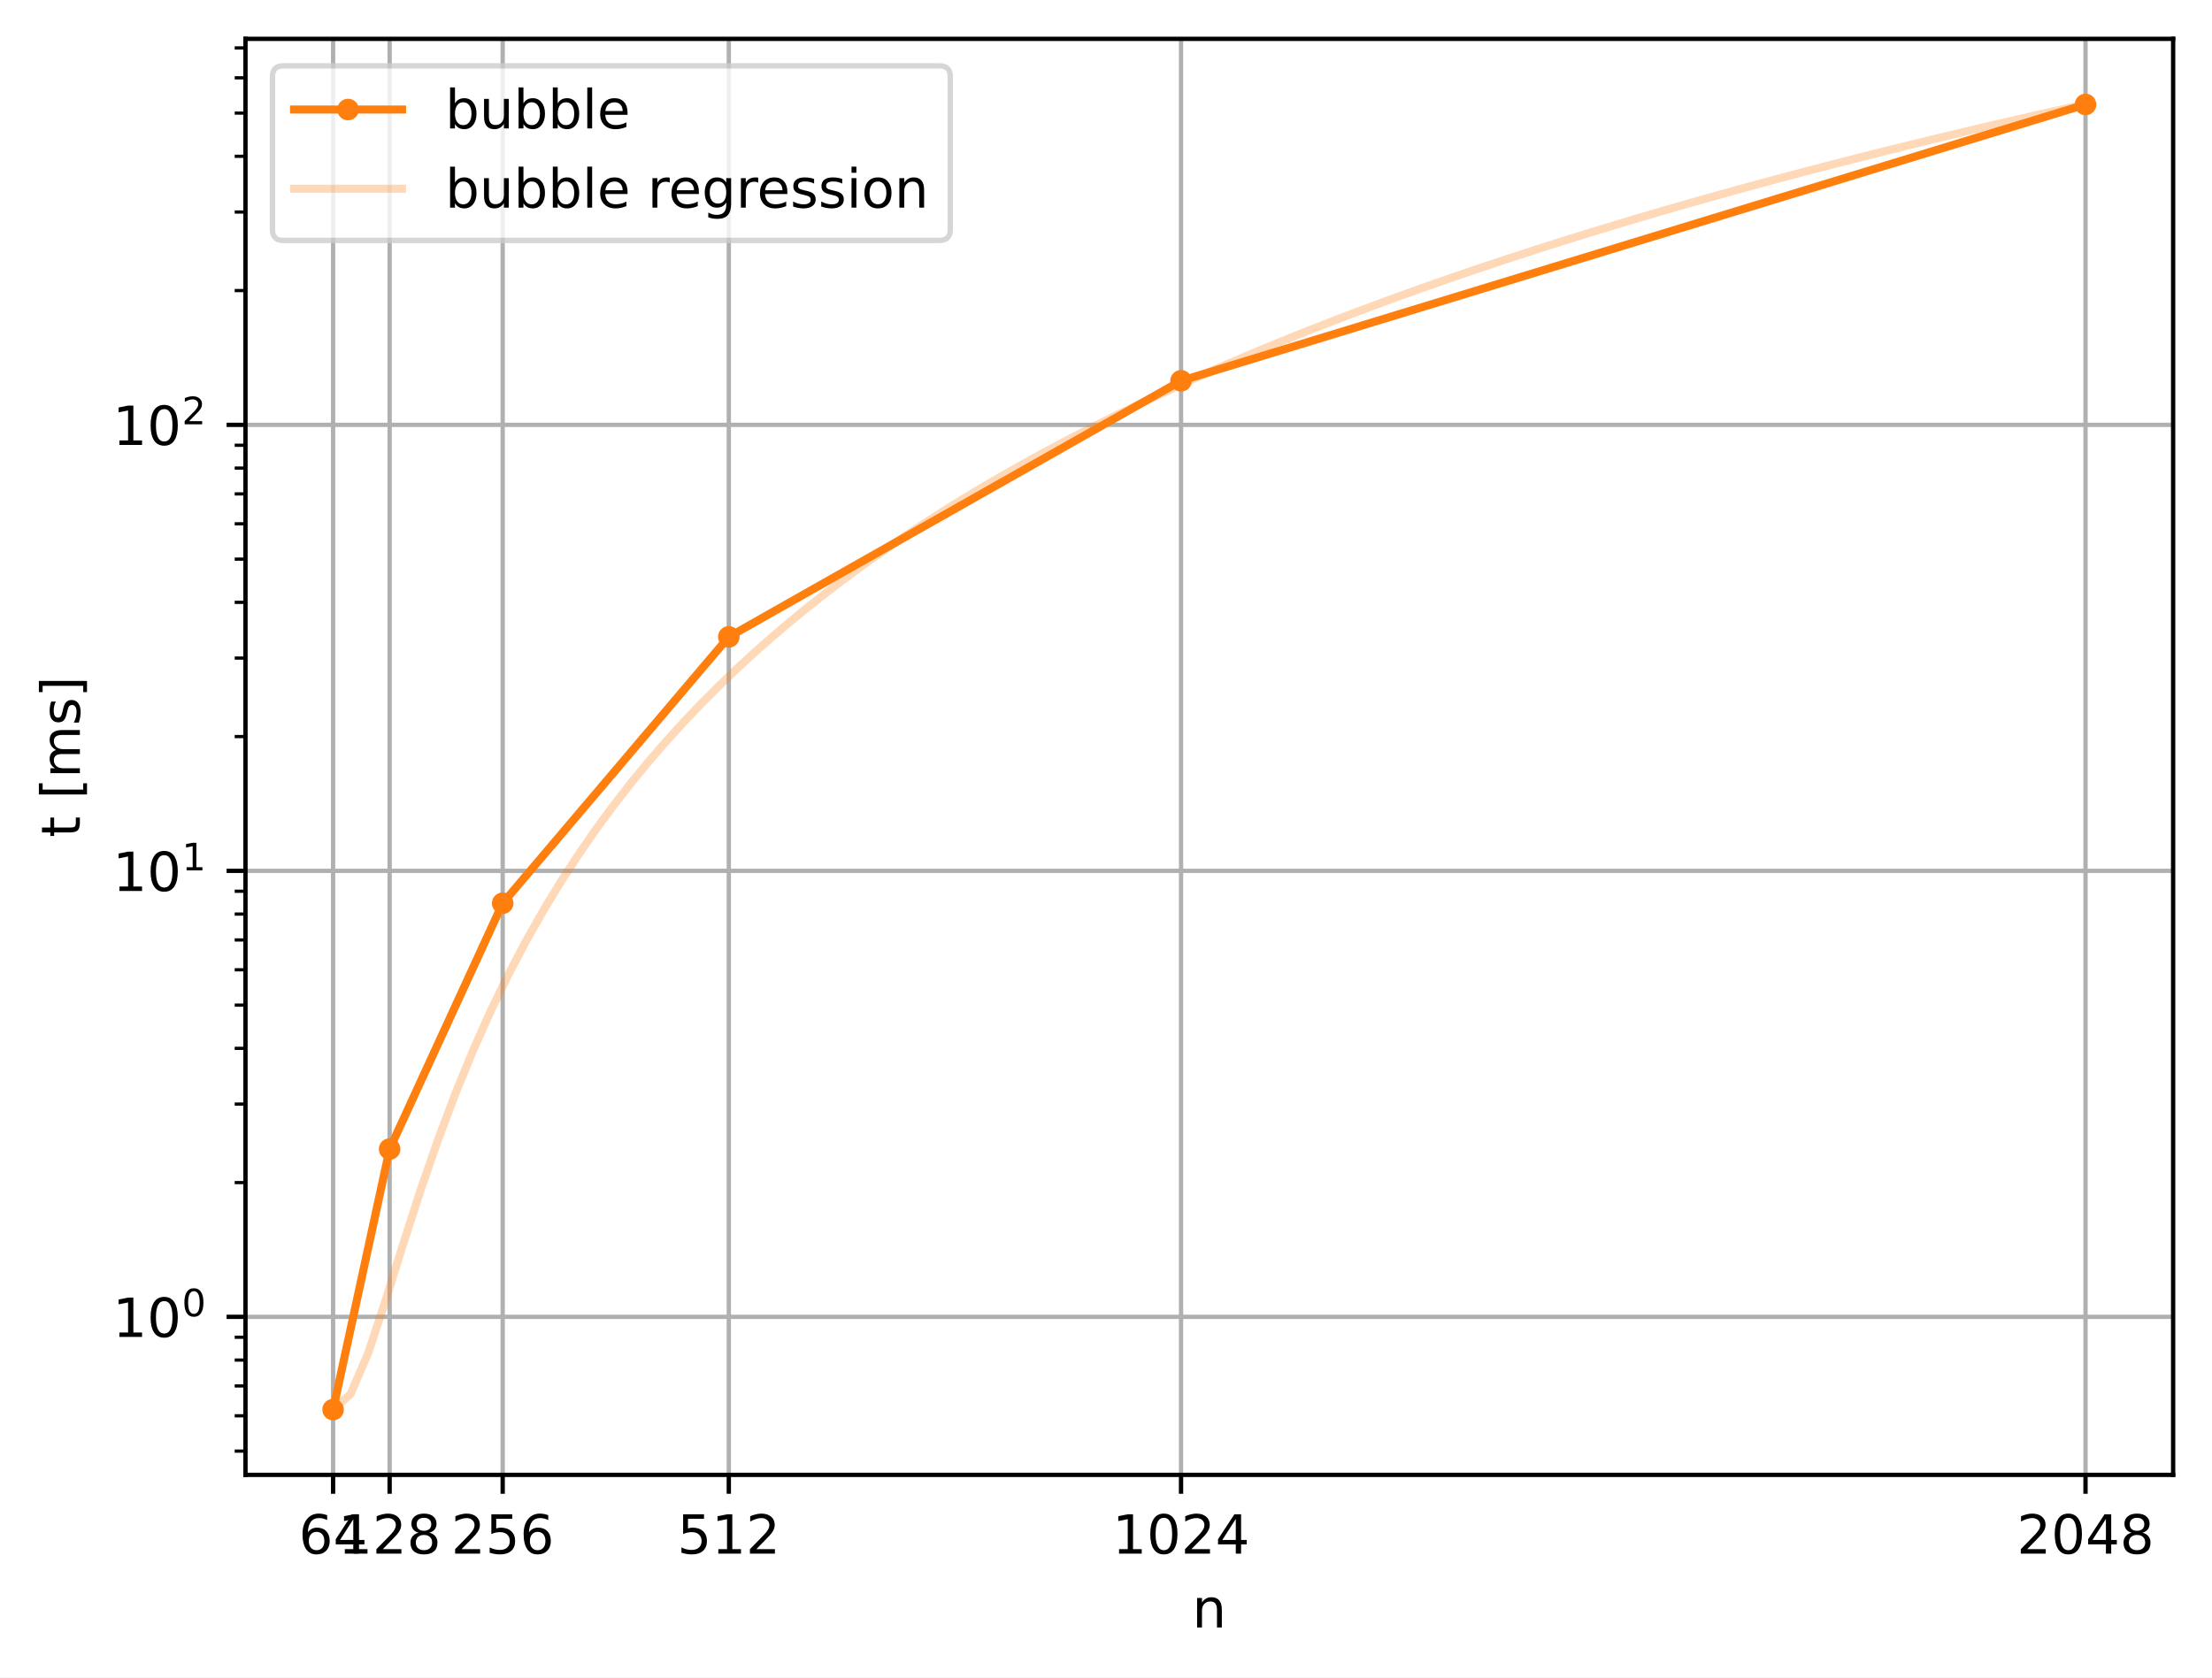
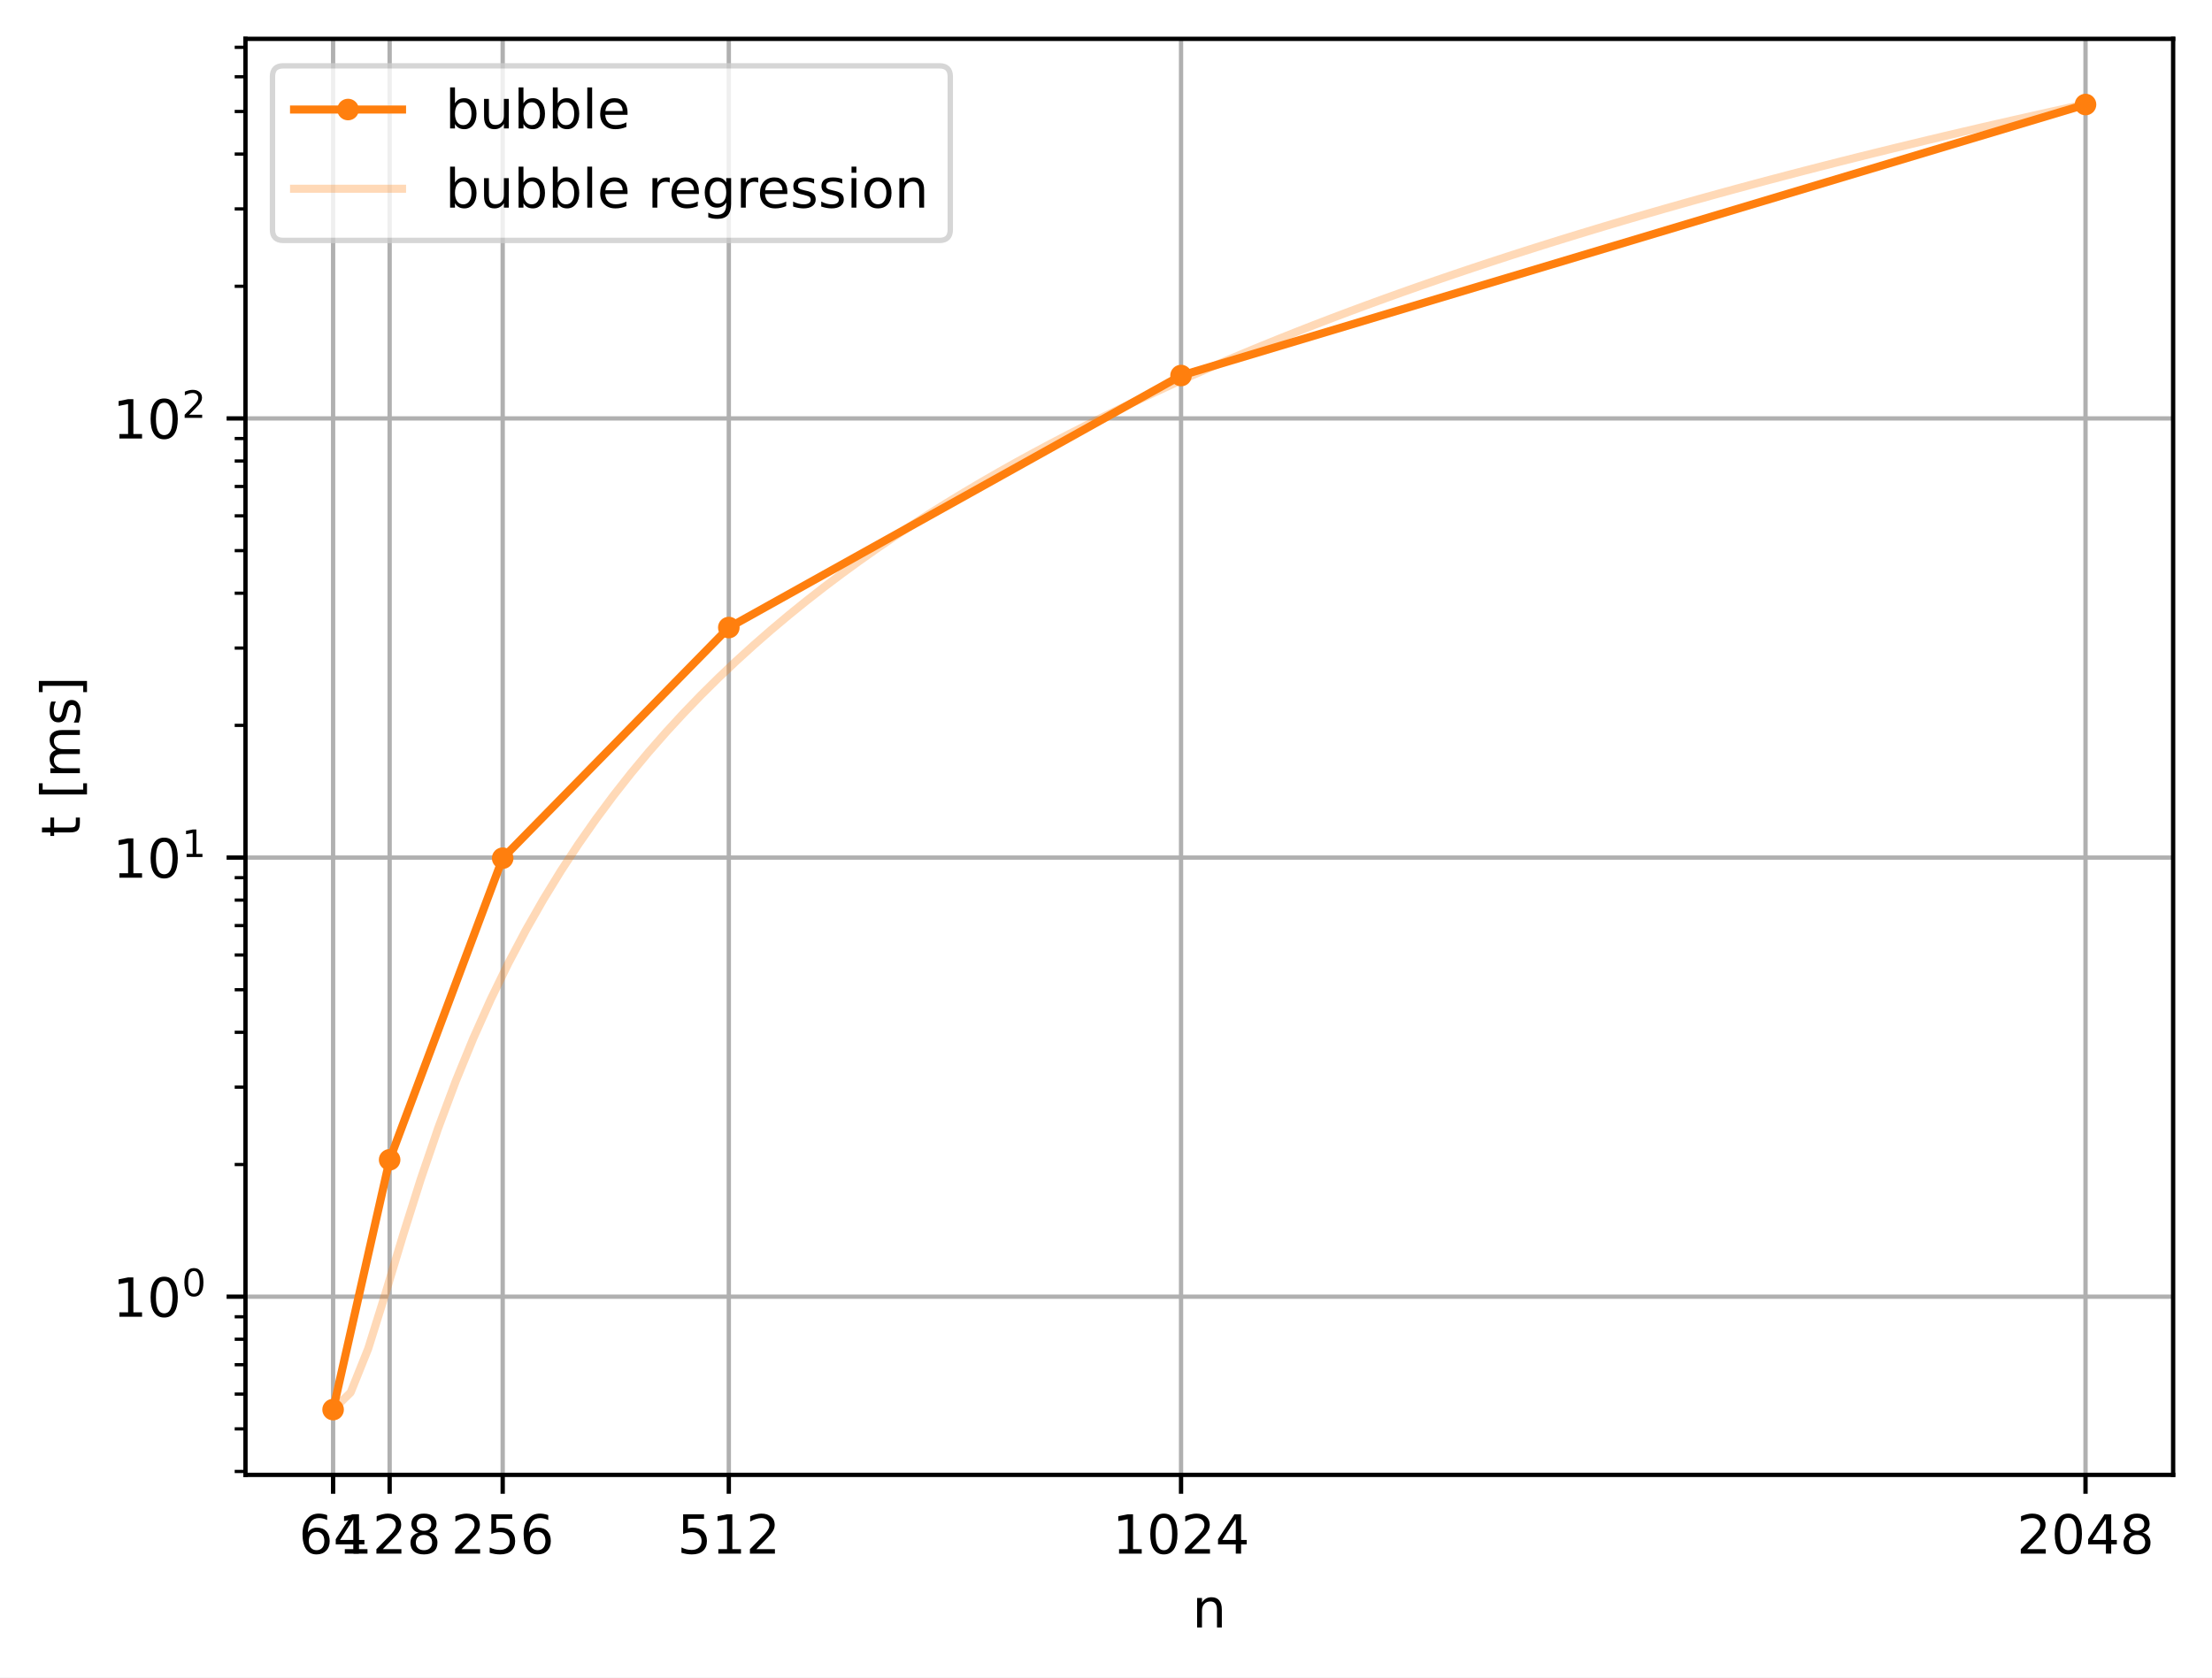
<svg xmlns="http://www.w3.org/2000/svg" xmlns:xlink="http://www.w3.org/1999/xlink" width="409.798pt" height="310.868pt" viewBox="0 0 409.798 310.868" version="1.1">
  <defs>
    <style type="text/css">*{stroke-linejoin: round; stroke-linecap: butt}</style>
  </defs>
  <g id="figure_1">
    <g id="patch_1">
      <path d="M 0 310.868  L 409.798 310.868  L 409.798 0  L 0 0  z " style="fill: #ffffff" />
    </g>
    <g id="axes_1">
      <g id="patch_2">
        <path d="M 45.478 273.312  L 402.598 273.312  L 402.598 7.2  L 45.478 7.2  z " style="fill: #ffffff" />
      </g>
      <g id="matplotlib.axis_1">
        <g id="xtick_1">
          <g id="line2d_1">
-             <path d="M 61.711 273.312  L 61.711 7.2  " clip-path="url(#p40c242b938)" style="fill: none; stroke: #b0b0b0; stroke-width: 0.8; stroke-linecap: square" />
+             <path d="M 61.711 273.312  L 61.711 7.2  " clip-path="url(#p751e1dbbba)" style="fill: none; stroke: #b0b0b0; stroke-width: 0.8; stroke-linecap: square" />
          </g>
          <g id="line2d_2">
            <defs>
-               <path id="mf41f485266" d="M 0 0  L 0 3.5  " style="stroke: #000000; stroke-width: 0.8" />
-             </defs>
-             <g>
-               <use xlink:href="#mf41f485266" x="61.711" y="273.312" style="stroke: #000000; stroke-width: 0.8" />
+               <path id="m8a282092e4" d="M 0 0  L 0 3.5  " style="stroke: #000000; stroke-width: 0.8" />
+             </defs>
+             <g>
+               <use xlink:href="#m8a282092e4" x="61.711" y="273.312" style="stroke: #000000; stroke-width: 0.8" />
            </g>
          </g>
          <g id="text_1">
            <g transform="translate(55.34835 287.9104) scale(0.1 -0.1)">
              <defs>
                <path id="DejaVuSans-36" d="M 2113 2584  Q 1688 2584 1439 2293  Q 1191 2003 1191 1497  Q 1191 994 1439 701  Q 1688 409 2113 409  Q 2538 409 2786 701  Q 3034 994 3034 1497  Q 3034 2003 2786 2293  Q 2538 2584 2113 2584  z M 3366 4563  L 3366 3988  Q 3128 4100 2886 4159  Q 2644 4219 2406 4219  Q 1781 4219 1451 3797  Q 1122 3375 1075 2522  Q 1259 2794 1537 2939  Q 1816 3084 2150 3084  Q 2853 3084 3261 2657  Q 3669 2231 3669 1497  Q 3669 778 3244 343  Q 2819 -91 2113 -91  Q 1303 -91 875 529  Q 447 1150 447 2328  Q 447 3434 972 4092  Q 1497 4750 2381 4750  Q 2619 4750 2861 4703  Q 3103 4656 3366 4563  z " transform="scale(0.015625)" />
                <path id="DejaVuSans-34" d="M 2419 4116  L 825 1625  L 2419 1625  L 2419 4116  z M 2253 4666  L 3047 4666  L 3047 1625  L 3713 1625  L 3713 1100  L 3047 1100  L 3047 0  L 2419 0  L 2419 1100  L 313 1100  L 313 1709  L 2253 4666  z " transform="scale(0.015625)" />
              </defs>
              <use xlink:href="#DejaVuSans-36" />
              <use xlink:href="#DejaVuSans-34" transform="translate(63.62305 0)" />
            </g>
          </g>
        </g>
        <g id="xtick_2">
          <g id="line2d_3">
-             <path d="M 72.184 273.312  L 72.184 7.2  " clip-path="url(#p40c242b938)" style="fill: none; stroke: #b0b0b0; stroke-width: 0.8; stroke-linecap: square" />
+             <path d="M 72.184 273.312  L 72.184 7.2  " clip-path="url(#p751e1dbbba)" style="fill: none; stroke: #b0b0b0; stroke-width: 0.8; stroke-linecap: square" />
          </g>
          <g id="line2d_4">
            <g>
-               <use xlink:href="#mf41f485266" x="72.184" y="273.312" style="stroke: #000000; stroke-width: 0.8" />
+               <use xlink:href="#m8a282092e4" x="72.184" y="273.312" style="stroke: #000000; stroke-width: 0.8" />
            </g>
          </g>
          <g id="text_2">
            <g transform="translate(62.63983 287.9104) scale(0.1 -0.1)">
              <defs>
                <path id="DejaVuSans-31" d="M 794 531  L 1825 531  L 1825 4091  L 703 3866  L 703 4441  L 1819 4666  L 2450 4666  L 2450 531  L 3481 531  L 3481 0  L 794 0  L 794 531  z " transform="scale(0.015625)" />
                <path id="DejaVuSans-32" d="M 1228 531  L 3431 531  L 3431 0  L 469 0  L 469 531  Q 828 903 1448 1529  Q 2069 2156 2228 2338  Q 2531 2678 2651 2914  Q 2772 3150 2772 3378  Q 2772 3750 2511 3984  Q 2250 4219 1831 4219  Q 1534 4219 1204 4116  Q 875 4013 500 3803  L 500 4441  Q 881 4594 1212 4672  Q 1544 4750 1819 4750  Q 2544 4750 2975 4387  Q 3406 4025 3406 3419  Q 3406 3131 3298 2873  Q 3191 2616 2906 2266  Q 2828 2175 2409 1742  Q 1991 1309 1228 531  z " transform="scale(0.015625)" />
                <path id="DejaVuSans-38" d="M 2034 2216  Q 1584 2216 1326 1975  Q 1069 1734 1069 1313  Q 1069 891 1326 650  Q 1584 409 2034 409  Q 2484 409 2743 651  Q 3003 894 3003 1313  Q 3003 1734 2745 1975  Q 2488 2216 2034 2216  z M 1403 2484  Q 997 2584 770 2862  Q 544 3141 544 3541  Q 544 4100 942 4425  Q 1341 4750 2034 4750  Q 2731 4750 3128 4425  Q 3525 4100 3525 3541  Q 3525 3141 3298 2862  Q 3072 2584 2669 2484  Q 3125 2378 3379 2068  Q 3634 1759 3634 1313  Q 3634 634 3220 271  Q 2806 -91 2034 -91  Q 1263 -91 848 271  Q 434 634 434 1313  Q 434 1759 690 2068  Q 947 2378 1403 2484  z M 1172 3481  Q 1172 3119 1398 2916  Q 1625 2713 2034 2713  Q 2441 2713 2670 2916  Q 2900 3119 2900 3481  Q 2900 3844 2670 4047  Q 2441 4250 2034 4250  Q 1625 4250 1398 4047  Q 1172 3844 1172 3481  z " transform="scale(0.015625)" />
              </defs>
              <use xlink:href="#DejaVuSans-31" />
              <use xlink:href="#DejaVuSans-32" transform="translate(63.62305 0)" />
              <use xlink:href="#DejaVuSans-38" transform="translate(127.2461 0)" />
            </g>
          </g>
        </g>
        <g id="xtick_3">
          <g id="line2d_5">
-             <path d="M 93.129 273.312  L 93.129 7.2  " clip-path="url(#p40c242b938)" style="fill: none; stroke: #b0b0b0; stroke-width: 0.8; stroke-linecap: square" />
+             <path d="M 93.129 273.312  L 93.129 7.2  " clip-path="url(#p751e1dbbba)" style="fill: none; stroke: #b0b0b0; stroke-width: 0.8; stroke-linecap: square" />
          </g>
          <g id="line2d_6">
            <g>
-               <use xlink:href="#mf41f485266" x="93.129" y="273.312" style="stroke: #000000; stroke-width: 0.8" />
+               <use xlink:href="#m8a282092e4" x="93.129" y="273.312" style="stroke: #000000; stroke-width: 0.8" />
            </g>
          </g>
          <g id="text_3">
            <g transform="translate(83.58528 287.9104) scale(0.1 -0.1)">
              <defs>
                <path id="DejaVuSans-35" d="M 691 4666  L 3169 4666  L 3169 4134  L 1269 4134  L 1269 2991  Q 1406 3038 1543 3061  Q 1681 3084 1819 3084  Q 2600 3084 3056 2656  Q 3513 2228 3513 1497  Q 3513 744 3044 326  Q 2575 -91 1722 -91  Q 1428 -91 1123 -41  Q 819 9 494 109  L 494 744  Q 775 591 1075 516  Q 1375 441 1709 441  Q 2250 441 2565 725  Q 2881 1009 2881 1497  Q 2881 1984 2565 2268  Q 2250 2553 1709 2553  Q 1456 2553 1204 2497  Q 953 2441 691 2322  L 691 4666  z " transform="scale(0.015625)" />
              </defs>
              <use xlink:href="#DejaVuSans-32" />
              <use xlink:href="#DejaVuSans-35" transform="translate(63.62305 0)" />
              <use xlink:href="#DejaVuSans-36" transform="translate(127.2461 0)" />
            </g>
          </g>
        </g>
        <g id="xtick_4">
          <g id="line2d_7">
-             <path d="M 135.02 273.312  L 135.02 7.2  " clip-path="url(#p40c242b938)" style="fill: none; stroke: #b0b0b0; stroke-width: 0.8; stroke-linecap: square" />
+             <path d="M 135.02 273.312  L 135.02 7.2  " clip-path="url(#p751e1dbbba)" style="fill: none; stroke: #b0b0b0; stroke-width: 0.8; stroke-linecap: square" />
          </g>
          <g id="line2d_8">
            <g>
-               <use xlink:href="#mf41f485266" x="135.02" y="273.312" style="stroke: #000000; stroke-width: 0.8" />
+               <use xlink:href="#m8a282092e4" x="135.02" y="273.312" style="stroke: #000000; stroke-width: 0.8" />
            </g>
          </g>
          <g id="text_4">
            <g transform="translate(125.4762 287.9104) scale(0.1 -0.1)">
              <use xlink:href="#DejaVuSans-35" />
              <use xlink:href="#DejaVuSans-31" transform="translate(63.62305 0)" />
              <use xlink:href="#DejaVuSans-32" transform="translate(127.2461 0)" />
            </g>
          </g>
        </g>
        <g id="xtick_5">
          <g id="line2d_9">
-             <path d="M 218.802 273.312  L 218.802 7.2  " clip-path="url(#p40c242b938)" style="fill: none; stroke: #b0b0b0; stroke-width: 0.8; stroke-linecap: square" />
+             <path d="M 218.802 273.312  L 218.802 7.2  " clip-path="url(#p751e1dbbba)" style="fill: none; stroke: #b0b0b0; stroke-width: 0.8; stroke-linecap: square" />
          </g>
          <g id="line2d_10">
            <g>
-               <use xlink:href="#mf41f485266" x="218.802" y="273.312" style="stroke: #000000; stroke-width: 0.8" />
+               <use xlink:href="#m8a282092e4" x="218.802" y="273.312" style="stroke: #000000; stroke-width: 0.8" />
            </g>
          </g>
          <g id="text_5">
            <g transform="translate(206.0768 287.9104) scale(0.1 -0.1)">
              <defs>
                <path id="DejaVuSans-30" d="M 2034 4250  Q 1547 4250 1301 3770  Q 1056 3291 1056 2328  Q 1056 1369 1301 889  Q 1547 409 2034 409  Q 2525 409 2770 889  Q 3016 1369 3016 2328  Q 3016 3291 2770 3770  Q 2525 4250 2034 4250  z M 2034 4750  Q 2819 4750 3233 4129  Q 3647 3509 3647 2328  Q 3647 1150 3233 529  Q 2819 -91 2034 -91  Q 1250 -91 836 529  Q 422 1150 422 2328  Q 422 3509 836 4129  Q 1250 4750 2034 4750  z " transform="scale(0.015625)" />
              </defs>
              <use xlink:href="#DejaVuSans-31" />
              <use xlink:href="#DejaVuSans-30" transform="translate(63.62305 0)" />
              <use xlink:href="#DejaVuSans-32" transform="translate(127.2461 0)" />
              <use xlink:href="#DejaVuSans-34" transform="translate(190.8691 0)" />
            </g>
          </g>
        </g>
        <g id="xtick_6">
          <g id="line2d_11">
-             <path d="M 386.365 273.312  L 386.365 7.2  " clip-path="url(#p40c242b938)" style="fill: none; stroke: #b0b0b0; stroke-width: 0.8; stroke-linecap: square" />
+             <path d="M 386.365 273.312  L 386.365 7.2  " clip-path="url(#p751e1dbbba)" style="fill: none; stroke: #b0b0b0; stroke-width: 0.8; stroke-linecap: square" />
          </g>
          <g id="line2d_12">
            <g>
-               <use xlink:href="#mf41f485266" x="386.365" y="273.312" style="stroke: #000000; stroke-width: 0.8" />
+               <use xlink:href="#m8a282092e4" x="386.365" y="273.312" style="stroke: #000000; stroke-width: 0.8" />
            </g>
          </g>
          <g id="text_6">
            <g transform="translate(373.6404 287.9104) scale(0.1 -0.1)">
              <use xlink:href="#DejaVuSans-32" />
              <use xlink:href="#DejaVuSans-30" transform="translate(63.62305 0)" />
              <use xlink:href="#DejaVuSans-34" transform="translate(127.2461 0)" />
              <use xlink:href="#DejaVuSans-38" transform="translate(190.8691 0)" />
            </g>
          </g>
        </g>
        <g id="text_7">
          <g transform="translate(220.8694 301.5886) scale(0.1 -0.1)">
            <defs>
              <path id="DejaVuSans-6e" d="M 3513 2113  L 3513 0  L 2938 0  L 2938 2094  Q 2938 2591 2744 2837  Q 2550 3084 2163 3084  Q 1697 3084 1428 2787  Q 1159 2491 1159 1978  L 1159 0  L 581 0  L 581 3500  L 1159 3500  L 1159 2956  Q 1366 3272 1645 3428  Q 1925 3584 2291 3584  Q 2894 3584 3203 3211  Q 3513 2838 3513 2113  z " transform="scale(0.015625)" />
            </defs>
            <use xlink:href="#DejaVuSans-6e" />
          </g>
        </g>
      </g>
      <g id="matplotlib.axis_2">
        <g id="ytick_1">
          <g id="line2d_13">
-             <path d="M 45.478 244.029  L 402.598 244.029  " clip-path="url(#p40c242b938)" style="fill: none; stroke: #b0b0b0; stroke-width: 0.8; stroke-linecap: square" />
+             <path d="M 45.478 240.293  L 402.598 240.293  " clip-path="url(#p751e1dbbba)" style="fill: none; stroke: #b0b0b0; stroke-width: 0.8; stroke-linecap: square" />
          </g>
          <g id="line2d_14">
            <defs>
-               <path id="m56edca840a" d="M 0 0  L -3.5 0  " style="stroke: #000000; stroke-width: 0.8" />
-             </defs>
-             <g>
-               <use xlink:href="#m56edca840a" x="45.478" y="244.029" style="stroke: #000000; stroke-width: 0.8" />
+               <path id="m0e0773a108" d="M 0 0  L -3.5 0  " style="stroke: #000000; stroke-width: 0.8" />
+             </defs>
+             <g>
+               <use xlink:href="#m0e0773a108" x="45.478" y="240.293" style="stroke: #000000; stroke-width: 0.8" />
            </g>
          </g>
          <g id="text_8">
-             <g transform="translate(20.87813 247.8287) scale(0.1 -0.1)">
+             <g transform="translate(20.87813 244.0919) scale(0.1 -0.1)">
              <use xlink:href="#DejaVuSans-31" transform="translate(0 0.765625)" />
              <use xlink:href="#DejaVuSans-30" transform="translate(63.62305 0.765625)" />
              <use xlink:href="#DejaVuSans-30" transform="translate(128.2031 39.04688) scale(0.7)" />
            </g>
          </g>
        </g>
        <g id="ytick_2">
          <g id="line2d_15">
-             <path d="M 45.478 161.38  L 402.598 161.38  " clip-path="url(#p40c242b938)" style="fill: none; stroke: #b0b0b0; stroke-width: 0.8; stroke-linecap: square" />
+             <path d="M 45.478 158.917  L 402.598 158.917  " clip-path="url(#p751e1dbbba)" style="fill: none; stroke: #b0b0b0; stroke-width: 0.8; stroke-linecap: square" />
          </g>
          <g id="line2d_16">
            <g>
-               <use xlink:href="#m56edca840a" x="45.478" y="161.38" style="stroke: #000000; stroke-width: 0.8" />
+               <use xlink:href="#m0e0773a108" x="45.478" y="158.917" style="stroke: #000000; stroke-width: 0.8" />
            </g>
          </g>
          <g id="text_9">
-             <g transform="translate(20.87813 165.1788) scale(0.1 -0.1)">
+             <g transform="translate(20.87813 162.7166) scale(0.1 -0.1)">
              <use xlink:href="#DejaVuSans-31" transform="translate(0 0.684375)" />
              <use xlink:href="#DejaVuSans-30" transform="translate(63.62305 0.684375)" />
              <use xlink:href="#DejaVuSans-31" transform="translate(128.2031 38.96563) scale(0.7)" />
            </g>
          </g>
        </g>
        <g id="ytick_3">
          <g id="line2d_17">
-             <path d="M 45.478 78.73  L 402.598 78.73  " clip-path="url(#p40c242b938)" style="fill: none; stroke: #b0b0b0; stroke-width: 0.8; stroke-linecap: square" />
+             <path d="M 45.478 77.542  L 402.598 77.542  " clip-path="url(#p751e1dbbba)" style="fill: none; stroke: #b0b0b0; stroke-width: 0.8; stroke-linecap: square" />
          </g>
          <g id="line2d_18">
            <g>
-               <use xlink:href="#m56edca840a" x="45.478" y="78.73" style="stroke: #000000; stroke-width: 0.8" />
+               <use xlink:href="#m0e0773a108" x="45.478" y="77.542" style="stroke: #000000; stroke-width: 0.8" />
            </g>
          </g>
          <g id="text_10">
-             <g transform="translate(20.87813 82.52889) scale(0.1 -0.1)">
+             <g transform="translate(20.87813 81.34126) scale(0.1 -0.1)">
              <use xlink:href="#DejaVuSans-31" transform="translate(0 0.765625)" />
              <use xlink:href="#DejaVuSans-30" transform="translate(63.62305 0.765625)" />
              <use xlink:href="#DejaVuSans-32" transform="translate(128.2031 39.04688) scale(0.7)" />
            </g>
          </g>
        </g>
        <g id="ytick_4">
          <g id="line2d_19">
            <defs>
-               <path id="m6c4ce82117" d="M 0 0  L -2 0  " style="stroke: #000000; stroke-width: 0.6" />
-             </defs>
-             <g>
-               <use xlink:href="#m6c4ce82117" x="45.478" y="268.91" style="stroke: #000000; stroke-width: 0.6" />
+               <path id="mccc0fa9c4d" d="M 0 0  L -2 0  " style="stroke: #000000; stroke-width: 0.6" />
+             </defs>
+             <g>
+               <use xlink:href="#mccc0fa9c4d" x="45.478" y="272.675" style="stroke: #000000; stroke-width: 0.6" />
            </g>
          </g>
        </g>
        <g id="ytick_5">
          <g id="line2d_20">
            <g>
-               <use xlink:href="#m6c4ce82117" x="45.478" y="262.365" style="stroke: #000000; stroke-width: 0.6" />
+               <use xlink:href="#mccc0fa9c4d" x="45.478" y="264.789" style="stroke: #000000; stroke-width: 0.6" />
            </g>
          </g>
        </g>
        <g id="ytick_6">
          <g id="line2d_21">
            <g>
-               <use xlink:href="#m6c4ce82117" x="45.478" y="256.832" style="stroke: #000000; stroke-width: 0.6" />
+               <use xlink:href="#mccc0fa9c4d" x="45.478" y="258.346" style="stroke: #000000; stroke-width: 0.6" />
            </g>
          </g>
        </g>
        <g id="ytick_7">
          <g id="line2d_22">
            <g>
-               <use xlink:href="#m6c4ce82117" x="45.478" y="252.039" style="stroke: #000000; stroke-width: 0.6" />
+               <use xlink:href="#mccc0fa9c4d" x="45.478" y="252.898" style="stroke: #000000; stroke-width: 0.6" />
            </g>
          </g>
        </g>
        <g id="ytick_8">
          <g id="line2d_23">
            <g>
-               <use xlink:href="#m6c4ce82117" x="45.478" y="247.811" style="stroke: #000000; stroke-width: 0.6" />
+               <use xlink:href="#mccc0fa9c4d" x="45.478" y="248.179" style="stroke: #000000; stroke-width: 0.6" />
            </g>
          </g>
        </g>
        <g id="ytick_9">
          <g id="line2d_24">
            <g>
-               <use xlink:href="#m6c4ce82117" x="45.478" y="219.149" style="stroke: #000000; stroke-width: 0.6" />
+               <use xlink:href="#mccc0fa9c4d" x="45.478" y="244.016" style="stroke: #000000; stroke-width: 0.6" />
            </g>
          </g>
        </g>
        <g id="ytick_10">
          <g id="line2d_25">
            <g>
-               <use xlink:href="#m6c4ce82117" x="45.478" y="204.595" style="stroke: #000000; stroke-width: 0.6" />
+               <use xlink:href="#mccc0fa9c4d" x="45.478" y="215.796" style="stroke: #000000; stroke-width: 0.6" />
            </g>
          </g>
        </g>
        <g id="ytick_11">
          <g id="line2d_26">
            <g>
-               <use xlink:href="#m6c4ce82117" x="45.478" y="194.269" style="stroke: #000000; stroke-width: 0.6" />
+               <use xlink:href="#mccc0fa9c4d" x="45.478" y="201.467" style="stroke: #000000; stroke-width: 0.6" />
            </g>
          </g>
        </g>
        <g id="ytick_12">
          <g id="line2d_27">
            <g>
-               <use xlink:href="#m6c4ce82117" x="45.478" y="186.26" style="stroke: #000000; stroke-width: 0.6" />
+               <use xlink:href="#mccc0fa9c4d" x="45.478" y="191.3" style="stroke: #000000; stroke-width: 0.6" />
            </g>
          </g>
        </g>
        <g id="ytick_13">
          <g id="line2d_28">
            <g>
-               <use xlink:href="#m6c4ce82117" x="45.478" y="179.715" style="stroke: #000000; stroke-width: 0.6" />
+               <use xlink:href="#mccc0fa9c4d" x="45.478" y="183.414" style="stroke: #000000; stroke-width: 0.6" />
            </g>
          </g>
        </g>
        <g id="ytick_14">
          <g id="line2d_29">
            <g>
-               <use xlink:href="#m6c4ce82117" x="45.478" y="174.182" style="stroke: #000000; stroke-width: 0.6" />
+               <use xlink:href="#mccc0fa9c4d" x="45.478" y="176.97" style="stroke: #000000; stroke-width: 0.6" />
            </g>
          </g>
        </g>
        <g id="ytick_15">
          <g id="line2d_30">
            <g>
-               <use xlink:href="#m6c4ce82117" x="45.478" y="169.389" style="stroke: #000000; stroke-width: 0.6" />
+               <use xlink:href="#mccc0fa9c4d" x="45.478" y="171.523" style="stroke: #000000; stroke-width: 0.6" />
            </g>
          </g>
        </g>
        <g id="ytick_16">
          <g id="line2d_31">
            <g>
-               <use xlink:href="#m6c4ce82117" x="45.478" y="165.161" style="stroke: #000000; stroke-width: 0.6" />
+               <use xlink:href="#mccc0fa9c4d" x="45.478" y="166.803" style="stroke: #000000; stroke-width: 0.6" />
            </g>
          </g>
        </g>
        <g id="ytick_17">
          <g id="line2d_32">
            <g>
-               <use xlink:href="#m6c4ce82117" x="45.478" y="136.499" style="stroke: #000000; stroke-width: 0.6" />
+               <use xlink:href="#mccc0fa9c4d" x="45.478" y="162.641" style="stroke: #000000; stroke-width: 0.6" />
            </g>
          </g>
        </g>
        <g id="ytick_18">
          <g id="line2d_33">
            <g>
-               <use xlink:href="#m6c4ce82117" x="45.478" y="121.946" style="stroke: #000000; stroke-width: 0.6" />
+               <use xlink:href="#mccc0fa9c4d" x="45.478" y="134.421" style="stroke: #000000; stroke-width: 0.6" />
            </g>
          </g>
        </g>
        <g id="ytick_19">
          <g id="line2d_34">
            <g>
-               <use xlink:href="#m6c4ce82117" x="45.478" y="111.619" style="stroke: #000000; stroke-width: 0.6" />
+               <use xlink:href="#mccc0fa9c4d" x="45.478" y="120.091" style="stroke: #000000; stroke-width: 0.6" />
            </g>
          </g>
        </g>
        <g id="ytick_20">
          <g id="line2d_35">
            <g>
-               <use xlink:href="#m6c4ce82117" x="45.478" y="103.61" style="stroke: #000000; stroke-width: 0.6" />
+               <use xlink:href="#mccc0fa9c4d" x="45.478" y="109.925" style="stroke: #000000; stroke-width: 0.6" />
            </g>
          </g>
        </g>
        <g id="ytick_21">
          <g id="line2d_36">
            <g>
-               <use xlink:href="#m6c4ce82117" x="45.478" y="97.065" style="stroke: #000000; stroke-width: 0.6" />
+               <use xlink:href="#mccc0fa9c4d" x="45.478" y="102.038" style="stroke: #000000; stroke-width: 0.6" />
            </g>
          </g>
        </g>
        <g id="ytick_22">
          <g id="line2d_37">
            <g>
-               <use xlink:href="#m6c4ce82117" x="45.478" y="91.532" style="stroke: #000000; stroke-width: 0.6" />
+               <use xlink:href="#mccc0fa9c4d" x="45.478" y="95.595" style="stroke: #000000; stroke-width: 0.6" />
            </g>
          </g>
        </g>
        <g id="ytick_23">
          <g id="line2d_38">
            <g>
-               <use xlink:href="#m6c4ce82117" x="45.478" y="86.739" style="stroke: #000000; stroke-width: 0.6" />
+               <use xlink:href="#mccc0fa9c4d" x="45.478" y="90.147" style="stroke: #000000; stroke-width: 0.6" />
            </g>
          </g>
        </g>
        <g id="ytick_24">
          <g id="line2d_39">
            <g>
-               <use xlink:href="#m6c4ce82117" x="45.478" y="82.512" style="stroke: #000000; stroke-width: 0.6" />
+               <use xlink:href="#mccc0fa9c4d" x="45.478" y="85.428" style="stroke: #000000; stroke-width: 0.6" />
            </g>
          </g>
        </g>
        <g id="ytick_25">
          <g id="line2d_40">
            <g>
-               <use xlink:href="#m6c4ce82117" x="45.478" y="53.85" style="stroke: #000000; stroke-width: 0.6" />
+               <use xlink:href="#mccc0fa9c4d" x="45.478" y="81.266" style="stroke: #000000; stroke-width: 0.6" />
            </g>
          </g>
        </g>
        <g id="ytick_26">
          <g id="line2d_41">
            <g>
-               <use xlink:href="#m6c4ce82117" x="45.478" y="39.296" style="stroke: #000000; stroke-width: 0.6" />
+               <use xlink:href="#mccc0fa9c4d" x="45.478" y="53.046" style="stroke: #000000; stroke-width: 0.6" />
            </g>
          </g>
        </g>
        <g id="ytick_27">
          <g id="line2d_42">
            <g>
-               <use xlink:href="#m6c4ce82117" x="45.478" y="28.969" style="stroke: #000000; stroke-width: 0.6" />
+               <use xlink:href="#mccc0fa9c4d" x="45.478" y="38.716" style="stroke: #000000; stroke-width: 0.6" />
            </g>
          </g>
        </g>
        <g id="ytick_28">
          <g id="line2d_43">
            <g>
-               <use xlink:href="#m6c4ce82117" x="45.478" y="20.96" style="stroke: #000000; stroke-width: 0.6" />
+               <use xlink:href="#mccc0fa9c4d" x="45.478" y="28.549" style="stroke: #000000; stroke-width: 0.6" />
            </g>
          </g>
        </g>
        <g id="ytick_29">
          <g id="line2d_44">
            <g>
-               <use xlink:href="#m6c4ce82117" x="45.478" y="14.416" style="stroke: #000000; stroke-width: 0.6" />
+               <use xlink:href="#mccc0fa9c4d" x="45.478" y="20.663" style="stroke: #000000; stroke-width: 0.6" />
            </g>
          </g>
        </g>
        <g id="ytick_30">
          <g id="line2d_45">
            <g>
-               <use xlink:href="#m6c4ce82117" x="45.478" y="8.882" style="stroke: #000000; stroke-width: 0.6" />
+               <use xlink:href="#mccc0fa9c4d" x="45.478" y="14.22" style="stroke: #000000; stroke-width: 0.6" />
+             </g>
+           </g>
+         </g>
+         <g id="ytick_31">
+           <g id="line2d_46">
+             <g>
+               <use xlink:href="#mccc0fa9c4d" x="45.478" y="8.772" style="stroke: #000000; stroke-width: 0.6" />
            </g>
          </g>
        </g>
        <g id="text_11">
          <g transform="translate(14.79844 155.1818) rotate(-90) scale(0.1 -0.1)">
            <defs>
              <path id="DejaVuSans-74" d="M 1172 4494  L 1172 3500  L 2356 3500  L 2356 3053  L 1172 3053  L 1172 1153  Q 1172 725 1289 603  Q 1406 481 1766 481  L 2356 481  L 2356 0  L 1766 0  Q 1100 0 847 248  Q 594 497 594 1153  L 594 3053  L 172 3053  L 172 3500  L 594 3500  L 594 4494  L 1172 4494  z " transform="scale(0.015625)" />
              <path id="DejaVuSans-20" transform="scale(0.015625)" />
              <path id="DejaVuSans-5b" d="M 550 4863  L 1875 4863  L 1875 4416  L 1125 4416  L 1125 -397  L 1875 -397  L 1875 -844  L 550 -844  L 550 4863  z " transform="scale(0.015625)" />
              <path id="DejaVuSans-6d" d="M 3328 2828  Q 3544 3216 3844 3400  Q 4144 3584 4550 3584  Q 5097 3584 5394 3201  Q 5691 2819 5691 2113  L 5691 0  L 5113 0  L 5113 2094  Q 5113 2597 4934 2840  Q 4756 3084 4391 3084  Q 3944 3084 3684 2787  Q 3425 2491 3425 1978  L 3425 0  L 2847 0  L 2847 2094  Q 2847 2600 2669 2842  Q 2491 3084 2119 3084  Q 1678 3084 1418 2786  Q 1159 2488 1159 1978  L 1159 0  L 581 0  L 581 3500  L 1159 3500  L 1159 2956  Q 1356 3278 1631 3431  Q 1906 3584 2284 3584  Q 2666 3584 2933 3390  Q 3200 3197 3328 2828  z " transform="scale(0.015625)" />
              <path id="DejaVuSans-73" d="M 2834 3397  L 2834 2853  Q 2591 2978 2328 3040  Q 2066 3103 1784 3103  Q 1356 3103 1142 2972  Q 928 2841 928 2578  Q 928 2378 1081 2264  Q 1234 2150 1697 2047  L 1894 2003  Q 2506 1872 2764 1633  Q 3022 1394 3022 966  Q 3022 478 2636 193  Q 2250 -91 1575 -91  Q 1294 -91 989 -36  Q 684 19 347 128  L 347 722  Q 666 556 975 473  Q 1284 391 1588 391  Q 1994 391 2212 530  Q 2431 669 2431 922  Q 2431 1156 2273 1281  Q 2116 1406 1581 1522  L 1381 1569  Q 847 1681 609 1914  Q 372 2147 372 2553  Q 372 3047 722 3315  Q 1072 3584 1716 3584  Q 2034 3584 2315 3537  Q 2597 3491 2834 3397  z " transform="scale(0.015625)" />
              <path id="DejaVuSans-5d" d="M 1947 4863  L 1947 -844  L 622 -844  L 622 -397  L 1369 -397  L 1369 4416  L 622 4416  L 622 4863  L 1947 4863  z " transform="scale(0.015625)" />
            </defs>
            <use xlink:href="#DejaVuSans-74" />
            <use xlink:href="#DejaVuSans-20" transform="translate(39.20898 0)" />
            <use xlink:href="#DejaVuSans-5b" transform="translate(70.99609 0)" />
            <use xlink:href="#DejaVuSans-6d" transform="translate(110.0098 0)" />
            <use xlink:href="#DejaVuSans-73" transform="translate(207.4219 0)" />
            <use xlink:href="#DejaVuSans-5d" transform="translate(259.5215 0)" />
          </g>
        </g>
      </g>
-       <g id="line2d_46">
-         <path d="M 61.711 261.216  L 72.184 212.937  L 93.129 167.382  L 135.02 118.021  L 218.802 70.567  L 386.365 19.359  " clip-path="url(#p40c242b938)" style="fill: none; stroke: #ff7f0e; stroke-width: 1.5; stroke-linecap: square" />
+       <g id="line2d_47">
+         <path d="M 61.711 261.216  L 72.184 214.924  L 93.129 159.037  L 135.02 116.293  L 218.802 69.594  L 386.365 19.371  " clip-path="url(#p751e1dbbba)" style="fill: none; stroke: #ff7f0e; stroke-width: 1.5; stroke-linecap: square" />
        <defs>
-           <path id="md096191c25" d="M 0 1.5  C 0.398 1.5 0.779 1.342 1.061 1.061  C 1.342 0.779 1.5 0.398 1.5 0  C 1.5 -0.398 1.342 -0.779 1.061 -1.061  C 0.779 -1.342 0.398 -1.5 0 -1.5  C -0.398 -1.5 -0.779 -1.342 -1.061 -1.061  C -1.342 -0.779 -1.5 -0.398 -1.5 0  C -1.5 0.398 -1.342 0.779 -1.061 1.061  C -0.779 1.342 -0.398 1.5 0 1.5  z " style="stroke: #ff7f0e" />
+           <path id="m1e38267de4" d="M 0 1.5  C 0.398 1.5 0.779 1.342 1.061 1.061  C 1.342 0.779 1.5 0.398 1.5 0  C 1.5 -0.398 1.342 -0.779 1.061 -1.061  C 0.779 -1.342 0.398 -1.5 0 -1.5  C -0.398 -1.5 -0.779 -1.342 -1.061 -1.061  C -1.342 -0.779 -1.5 -0.398 -1.5 0  C -1.5 0.398 -1.342 0.779 -1.061 1.061  C -0.779 1.342 -0.398 1.5 0 1.5  z " style="stroke: #ff7f0e" />
        </defs>
-         <g clip-path="url(#p40c242b938)">
-           <use xlink:href="#md096191c25" x="61.711" y="261.216" style="fill: #ff7f0e; stroke: #ff7f0e" />
-           <use xlink:href="#md096191c25" x="72.184" y="212.937" style="fill: #ff7f0e; stroke: #ff7f0e" />
-           <use xlink:href="#md096191c25" x="93.129" y="167.382" style="fill: #ff7f0e; stroke: #ff7f0e" />
-           <use xlink:href="#md096191c25" x="135.02" y="118.021" style="fill: #ff7f0e; stroke: #ff7f0e" />
-           <use xlink:href="#md096191c25" x="218.802" y="70.567" style="fill: #ff7f0e; stroke: #ff7f0e" />
-           <use xlink:href="#md096191c25" x="386.365" y="19.359" style="fill: #ff7f0e; stroke: #ff7f0e" />
-         </g>
-       </g>
-       <g id="line2d_47">
-         <path d="M 61.711 261.216  L 64.957 258.306  L 68.204 250.771  L 71.45 240.926  L 74.697 230.532  L 77.944 220.479  L 81.19 211.101  L 84.437 202.473  L 87.683 194.563  L 90.93 187.304  L 94.176 180.621  L 97.423 174.444  L 100.669 168.713  L 103.916 163.372  L 107.162 158.377  L 110.409 153.689  L 113.656 149.274  L 116.902 145.104  L 120.149 141.153  L 123.395 137.402  L 126.642 133.831  L 129.888 130.424  L 133.135 127.168  L 136.381 124.05  L 139.628 121.059  L 142.874 118.185  L 146.121 115.42  L 149.368 112.755  L 152.614 110.185  L 155.861 107.702  L 159.107 105.301  L 162.354 102.977  L 165.6 100.724  L 168.847 98.54  L 172.093 96.419  L 175.34 94.359  L 178.586 92.355  L 181.833 90.405  L 185.08 88.507  L 188.326 86.657  L 191.573 84.853  L 194.819 83.093  L 198.066 81.375  L 201.312 79.697  L 204.559 78.057  L 207.805 76.453  L 211.052 74.884  L 214.298 73.349  L 217.545 71.845  L 220.792 70.372  L 224.038 68.929  L 227.285 67.514  L 230.531 66.126  L 233.778 64.765  L 237.024 63.428  L 240.271 62.116  L 243.517 60.828  L 246.764 59.562  L 250.01 58.318  L 253.257 57.095  L 256.504 55.892  L 259.75 54.709  L 262.997 53.546  L 266.243 52.401  L 269.49 51.273  L 272.736 50.163  L 275.983 49.07  L 279.229 47.994  L 282.476 46.933  L 285.722 45.888  L 288.969 44.857  L 292.216 43.841  L 295.462 42.84  L 298.709 41.852  L 301.955 40.877  L 305.202 39.915  L 308.448 38.966  L 311.695 38.03  L 314.941 37.105  L 318.188 36.193  L 321.434 35.291  L 324.681 34.401  L 327.928 33.522  L 331.174 32.653  L 334.421 31.795  L 337.667 30.947  L 340.914 30.108  L 344.16 29.28  L 347.407 28.461  L 350.653 27.651  L 353.9 26.85  L 357.146 26.058  L 360.393 25.274  L 363.64 24.499  L 366.886 23.732  L 370.133 22.974  L 373.379 22.223  L 376.626 21.48  L 379.872 20.745  L 383.119 20.017  L 386.365 19.296  " clip-path="url(#p40c242b938)" style="fill: none; stroke: #ff7f0e; stroke-opacity: 0.3; stroke-width: 1.5; stroke-linecap: square" />
+         <g clip-path="url(#p751e1dbbba)">
+           <use xlink:href="#m1e38267de4" x="61.711" y="261.216" style="fill: #ff7f0e; stroke: #ff7f0e" />
+           <use xlink:href="#m1e38267de4" x="72.184" y="214.924" style="fill: #ff7f0e; stroke: #ff7f0e" />
+           <use xlink:href="#m1e38267de4" x="93.129" y="159.037" style="fill: #ff7f0e; stroke: #ff7f0e" />
+           <use xlink:href="#m1e38267de4" x="135.02" y="116.293" style="fill: #ff7f0e; stroke: #ff7f0e" />
+           <use xlink:href="#m1e38267de4" x="218.802" y="69.594" style="fill: #ff7f0e; stroke: #ff7f0e" />
+           <use xlink:href="#m1e38267de4" x="386.365" y="19.371" style="fill: #ff7f0e; stroke: #ff7f0e" />
+         </g>
+       </g>
+       <g id="line2d_48">
+         <path d="M 61.711 261.216  L 64.957 258.046  L 68.204 249.951  L 71.45 239.577  L 74.697 228.811  L 77.944 218.53  L 81.19 209.027  L 84.437 200.341  L 87.683 192.414  L 90.93 185.164  L 94.176 178.506  L 97.423 172.365  L 100.669 166.675  L 103.916 161.379  L 107.162 156.431  L 110.409 151.79  L 113.656 147.422  L 116.902 143.299  L 120.149 139.395  L 123.395 135.689  L 126.642 132.162  L 129.888 128.799  L 133.135 125.585  L 136.381 122.508  L 139.628 119.557  L 142.874 116.722  L 146.121 113.994  L 149.368 111.367  L 152.614 108.832  L 155.861 106.384  L 159.107 104.017  L 162.354 101.725  L 165.6 99.505  L 168.847 97.352  L 172.093 95.261  L 175.34 93.231  L 178.586 91.256  L 181.833 89.335  L 185.08 87.464  L 188.326 85.641  L 191.573 83.864  L 194.819 82.13  L 198.066 80.437  L 201.312 78.784  L 204.559 77.168  L 207.805 75.588  L 211.052 74.043  L 214.298 72.53  L 217.545 71.049  L 220.792 69.598  L 224.038 68.176  L 227.285 66.782  L 230.531 65.415  L 233.778 64.074  L 237.024 62.758  L 240.271 61.465  L 243.517 60.196  L 246.764 58.949  L 250.01 57.724  L 253.257 56.52  L 256.504 55.335  L 259.75 54.17  L 262.997 53.024  L 266.243 51.896  L 269.49 50.786  L 272.736 49.693  L 275.983 48.617  L 279.229 47.556  L 282.476 46.511  L 285.722 45.482  L 288.969 44.467  L 292.216 43.467  L 295.462 42.48  L 298.709 41.507  L 301.955 40.547  L 305.202 39.601  L 308.448 38.666  L 311.695 37.744  L 314.941 36.833  L 318.188 35.935  L 321.434 35.047  L 324.681 34.17  L 327.928 33.304  L 331.174 32.449  L 334.421 31.604  L 337.667 30.769  L 340.914 29.943  L 344.16 29.127  L 347.407 28.321  L 350.653 27.523  L 353.9 26.734  L 357.146 25.954  L 360.393 25.183  L 363.64 24.42  L 366.886 23.664  L 370.133 22.917  L 373.379 22.178  L 376.626 21.447  L 379.872 20.722  L 383.119 20.006  L 386.365 19.296  " clip-path="url(#p751e1dbbba)" style="fill: none; stroke: #ff7f0e; stroke-opacity: 0.3; stroke-width: 1.5; stroke-linecap: square" />
      </g>
      <g id="patch_3">
        <path d="M 45.478 273.312  L 45.478 7.2  " style="fill: none; stroke: #000000; stroke-width: 0.8; stroke-linejoin: miter; stroke-linecap: square" />
      </g>
      <g id="patch_4">
        <path d="M 402.598 273.312  L 402.598 7.2  " style="fill: none; stroke: #000000; stroke-width: 0.8; stroke-linejoin: miter; stroke-linecap: square" />
      </g>
      <g id="patch_5">
        <path d="M 45.478 273.312  L 402.598 273.312  " style="fill: none; stroke: #000000; stroke-width: 0.8; stroke-linejoin: miter; stroke-linecap: square" />
      </g>
      <g id="patch_6">
        <path d="M 45.478 7.2  L 402.598 7.2  " style="fill: none; stroke: #000000; stroke-width: 0.8; stroke-linejoin: miter; stroke-linecap: square" />
      </g>
      <g id="legend_1">
        <g id="patch_7">
          <path d="M 52.478 44.556  L 174.05 44.556  Q 176.05 44.556 176.05 42.556  L 176.05 14.2  Q 176.05 12.2 174.05 12.2  L 52.478 12.2  Q 50.478 12.2 50.478 14.2  L 50.478 42.556  Q 50.478 44.556 52.478 44.556  z " style="fill: #ffffff; opacity: 0.8; stroke: #cccccc; stroke-linejoin: miter" />
        </g>
-         <g id="line2d_48">
+         <g id="line2d_49">
          <path d="M 54.478 20.298  L 64.478 20.298  L 74.478 20.298  " style="fill: none; stroke: #ff7f0e; stroke-width: 1.5; stroke-linecap: square" />
          <g>
-             <use xlink:href="#md096191c25" x="64.478" y="20.298" style="fill: #ff7f0e; stroke: #ff7f0e" />
+             <use xlink:href="#m1e38267de4" x="64.478" y="20.298" style="fill: #ff7f0e; stroke: #ff7f0e" />
          </g>
        </g>
        <g id="text_12">
          <g transform="translate(82.47813 23.79844) scale(0.1 -0.1)">
            <defs>
              <path id="DejaVuSans-62" d="M 3116 1747  Q 3116 2381 2855 2742  Q 2594 3103 2138 3103  Q 1681 3103 1420 2742  Q 1159 2381 1159 1747  Q 1159 1113 1420 752  Q 1681 391 2138 391  Q 2594 391 2855 752  Q 3116 1113 3116 1747  z M 1159 2969  Q 1341 3281 1617 3432  Q 1894 3584 2278 3584  Q 2916 3584 3314 3078  Q 3713 2572 3713 1747  Q 3713 922 3314 415  Q 2916 -91 2278 -91  Q 1894 -91 1617 61  Q 1341 213 1159 525  L 1159 0  L 581 0  L 581 4863  L 1159 4863  L 1159 2969  z " transform="scale(0.015625)" />
              <path id="DejaVuSans-75" d="M 544 1381  L 544 3500  L 1119 3500  L 1119 1403  Q 1119 906 1312 657  Q 1506 409 1894 409  Q 2359 409 2629 706  Q 2900 1003 2900 1516  L 2900 3500  L 3475 3500  L 3475 0  L 2900 0  L 2900 538  Q 2691 219 2414 64  Q 2138 -91 1772 -91  Q 1169 -91 856 284  Q 544 659 544 1381  z M 1991 3584  L 1991 3584  z " transform="scale(0.015625)" />
              <path id="DejaVuSans-6c" d="M 603 4863  L 1178 4863  L 1178 0  L 603 0  L 603 4863  z " transform="scale(0.015625)" />
              <path id="DejaVuSans-65" d="M 3597 1894  L 3597 1613  L 953 1613  Q 991 1019 1311 708  Q 1631 397 2203 397  Q 2534 397 2845 478  Q 3156 559 3463 722  L 3463 178  Q 3153 47 2828 -22  Q 2503 -91 2169 -91  Q 1331 -91 842 396  Q 353 884 353 1716  Q 353 2575 817 3079  Q 1281 3584 2069 3584  Q 2775 3584 3186 3129  Q 3597 2675 3597 1894  z M 3022 2063  Q 3016 2534 2758 2815  Q 2500 3097 2075 3097  Q 1594 3097 1305 2825  Q 1016 2553 972 2059  L 3022 2063  z " transform="scale(0.015625)" />
            </defs>
            <use xlink:href="#DejaVuSans-62" />
            <use xlink:href="#DejaVuSans-75" transform="translate(63.47656 0)" />
            <use xlink:href="#DejaVuSans-62" transform="translate(126.8555 0)" />
            <use xlink:href="#DejaVuSans-62" transform="translate(190.332 0)" />
            <use xlink:href="#DejaVuSans-6c" transform="translate(253.8086 0)" />
            <use xlink:href="#DejaVuSans-65" transform="translate(281.5918 0)" />
          </g>
        </g>
-         <g id="line2d_49">
+         <g id="line2d_50">
          <path d="M 54.478 34.977  L 64.478 34.977  L 74.478 34.977  " style="fill: none; stroke: #ff7f0e; stroke-opacity: 0.3; stroke-width: 1.5; stroke-linecap: square" />
        </g>
        <g id="text_13">
          <g transform="translate(82.47813 38.47656) scale(0.1 -0.1)">
            <defs>
              <path id="DejaVuSans-72" d="M 2631 2963  Q 2534 3019 2420 3045  Q 2306 3072 2169 3072  Q 1681 3072 1420 2755  Q 1159 2438 1159 1844  L 1159 0  L 581 0  L 581 3500  L 1159 3500  L 1159 2956  Q 1341 3275 1631 3429  Q 1922 3584 2338 3584  Q 2397 3584 2469 3576  Q 2541 3569 2628 3553  L 2631 2963  z " transform="scale(0.015625)" />
              <path id="DejaVuSans-67" d="M 2906 1791  Q 2906 2416 2648 2759  Q 2391 3103 1925 3103  Q 1463 3103 1205 2759  Q 947 2416 947 1791  Q 947 1169 1205 825  Q 1463 481 1925 481  Q 2391 481 2648 825  Q 2906 1169 2906 1791  z M 3481 434  Q 3481 -459 3084 -895  Q 2688 -1331 1869 -1331  Q 1566 -1331 1297 -1286  Q 1028 -1241 775 -1147  L 775 -588  Q 1028 -725 1275 -790  Q 1522 -856 1778 -856  Q 2344 -856 2625 -561  Q 2906 -266 2906 331  L 2906 616  Q 2728 306 2450 153  Q 2172 0 1784 0  Q 1141 0 747 490  Q 353 981 353 1791  Q 353 2603 747 3093  Q 1141 3584 1784 3584  Q 2172 3584 2450 3431  Q 2728 3278 2906 2969  L 2906 3500  L 3481 3500  L 3481 434  z " transform="scale(0.015625)" />
              <path id="DejaVuSans-69" d="M 603 3500  L 1178 3500  L 1178 0  L 603 0  L 603 3500  z M 603 4863  L 1178 4863  L 1178 4134  L 603 4134  L 603 4863  z " transform="scale(0.015625)" />
              <path id="DejaVuSans-6f" d="M 1959 3097  Q 1497 3097 1228 2736  Q 959 2375 959 1747  Q 959 1119 1226 758  Q 1494 397 1959 397  Q 2419 397 2687 759  Q 2956 1122 2956 1747  Q 2956 2369 2687 2733  Q 2419 3097 1959 3097  z M 1959 3584  Q 2709 3584 3137 3096  Q 3566 2609 3566 1747  Q 3566 888 3137 398  Q 2709 -91 1959 -91  Q 1206 -91 779 398  Q 353 888 353 1747  Q 353 2609 779 3096  Q 1206 3584 1959 3584  z " transform="scale(0.015625)" />
            </defs>
            <use xlink:href="#DejaVuSans-62" />
            <use xlink:href="#DejaVuSans-75" transform="translate(63.47656 0)" />
            <use xlink:href="#DejaVuSans-62" transform="translate(126.8555 0)" />
            <use xlink:href="#DejaVuSans-62" transform="translate(190.332 0)" />
            <use xlink:href="#DejaVuSans-6c" transform="translate(253.8086 0)" />
            <use xlink:href="#DejaVuSans-65" transform="translate(281.5918 0)" />
            <use xlink:href="#DejaVuSans-20" transform="translate(343.1152 0)" />
            <use xlink:href="#DejaVuSans-72" transform="translate(374.9023 0)" />
            <use xlink:href="#DejaVuSans-65" transform="translate(413.7656 0)" />
            <use xlink:href="#DejaVuSans-67" transform="translate(475.2891 0)" />
            <use xlink:href="#DejaVuSans-72" transform="translate(538.7656 0)" />
            <use xlink:href="#DejaVuSans-65" transform="translate(577.6289 0)" />
            <use xlink:href="#DejaVuSans-73" transform="translate(639.1523 0)" />
            <use xlink:href="#DejaVuSans-73" transform="translate(691.252 0)" />
            <use xlink:href="#DejaVuSans-69" transform="translate(743.3516 0)" />
            <use xlink:href="#DejaVuSans-6f" transform="translate(771.1348 0)" />
            <use xlink:href="#DejaVuSans-6e" transform="translate(832.3164 0)" />
          </g>
        </g>
      </g>
    </g>
  </g>
  <defs>
-     <clipPath id="p40c242b938">
+     <clipPath id="p751e1dbbba">
      <rect x="45.478" y="7.2" width="357.12" height="266.112" />
    </clipPath>
  </defs>
</svg>
